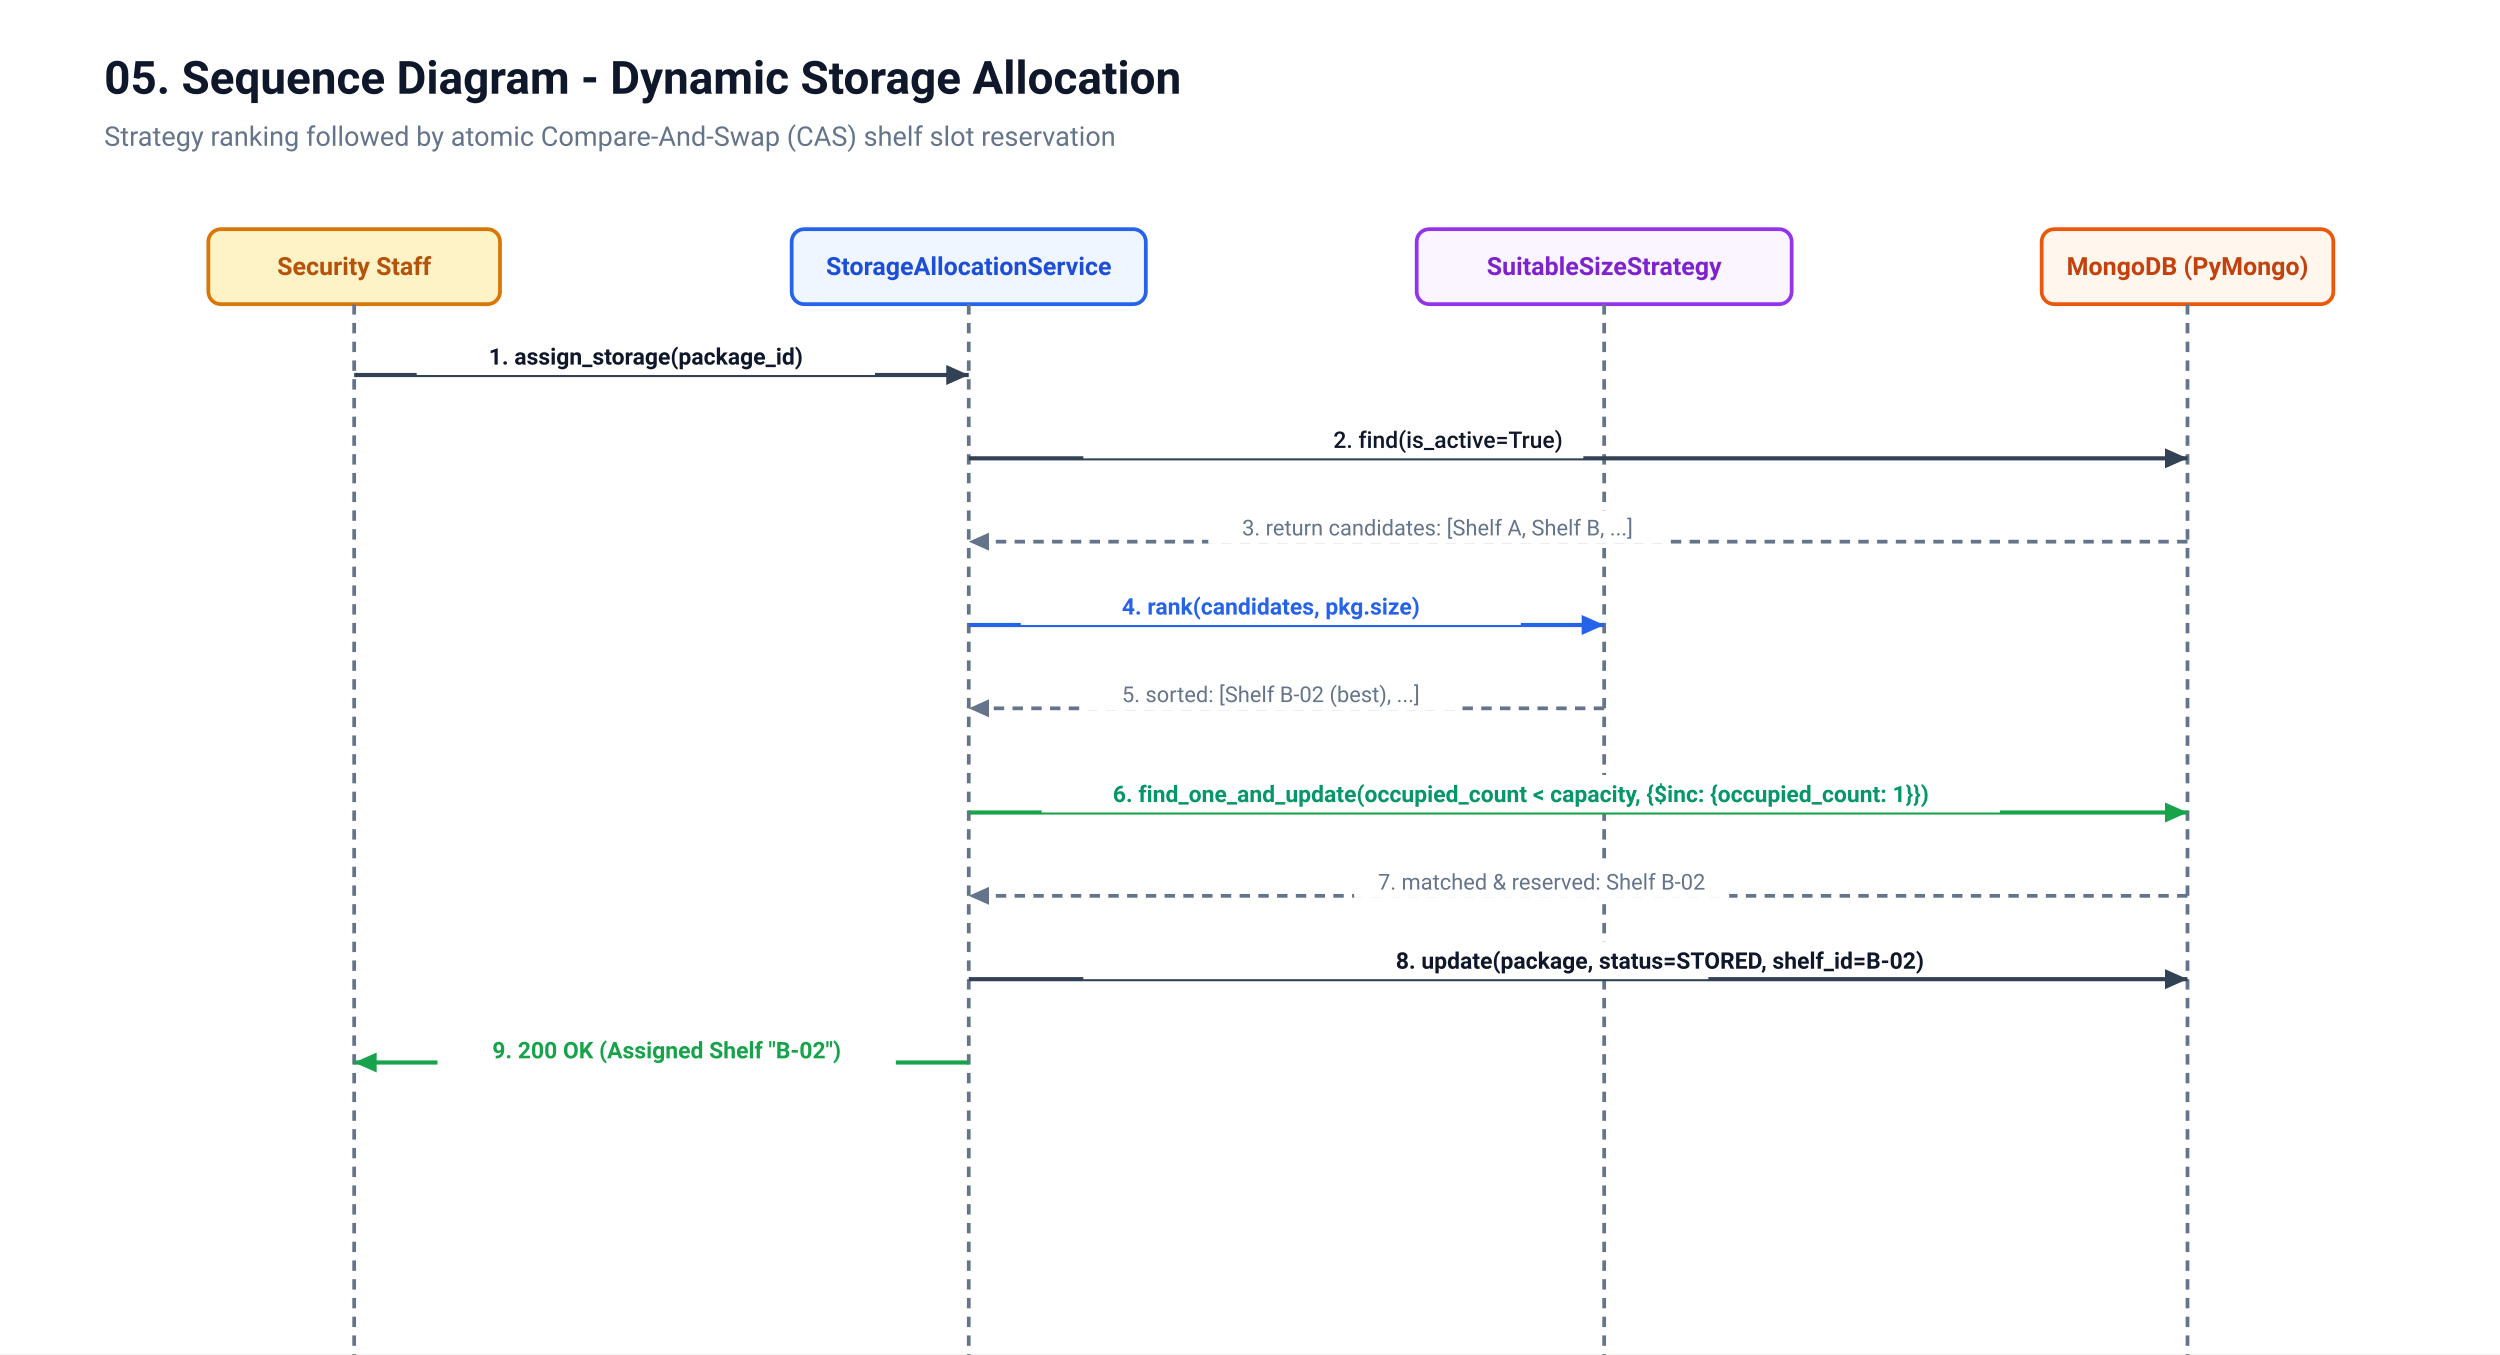
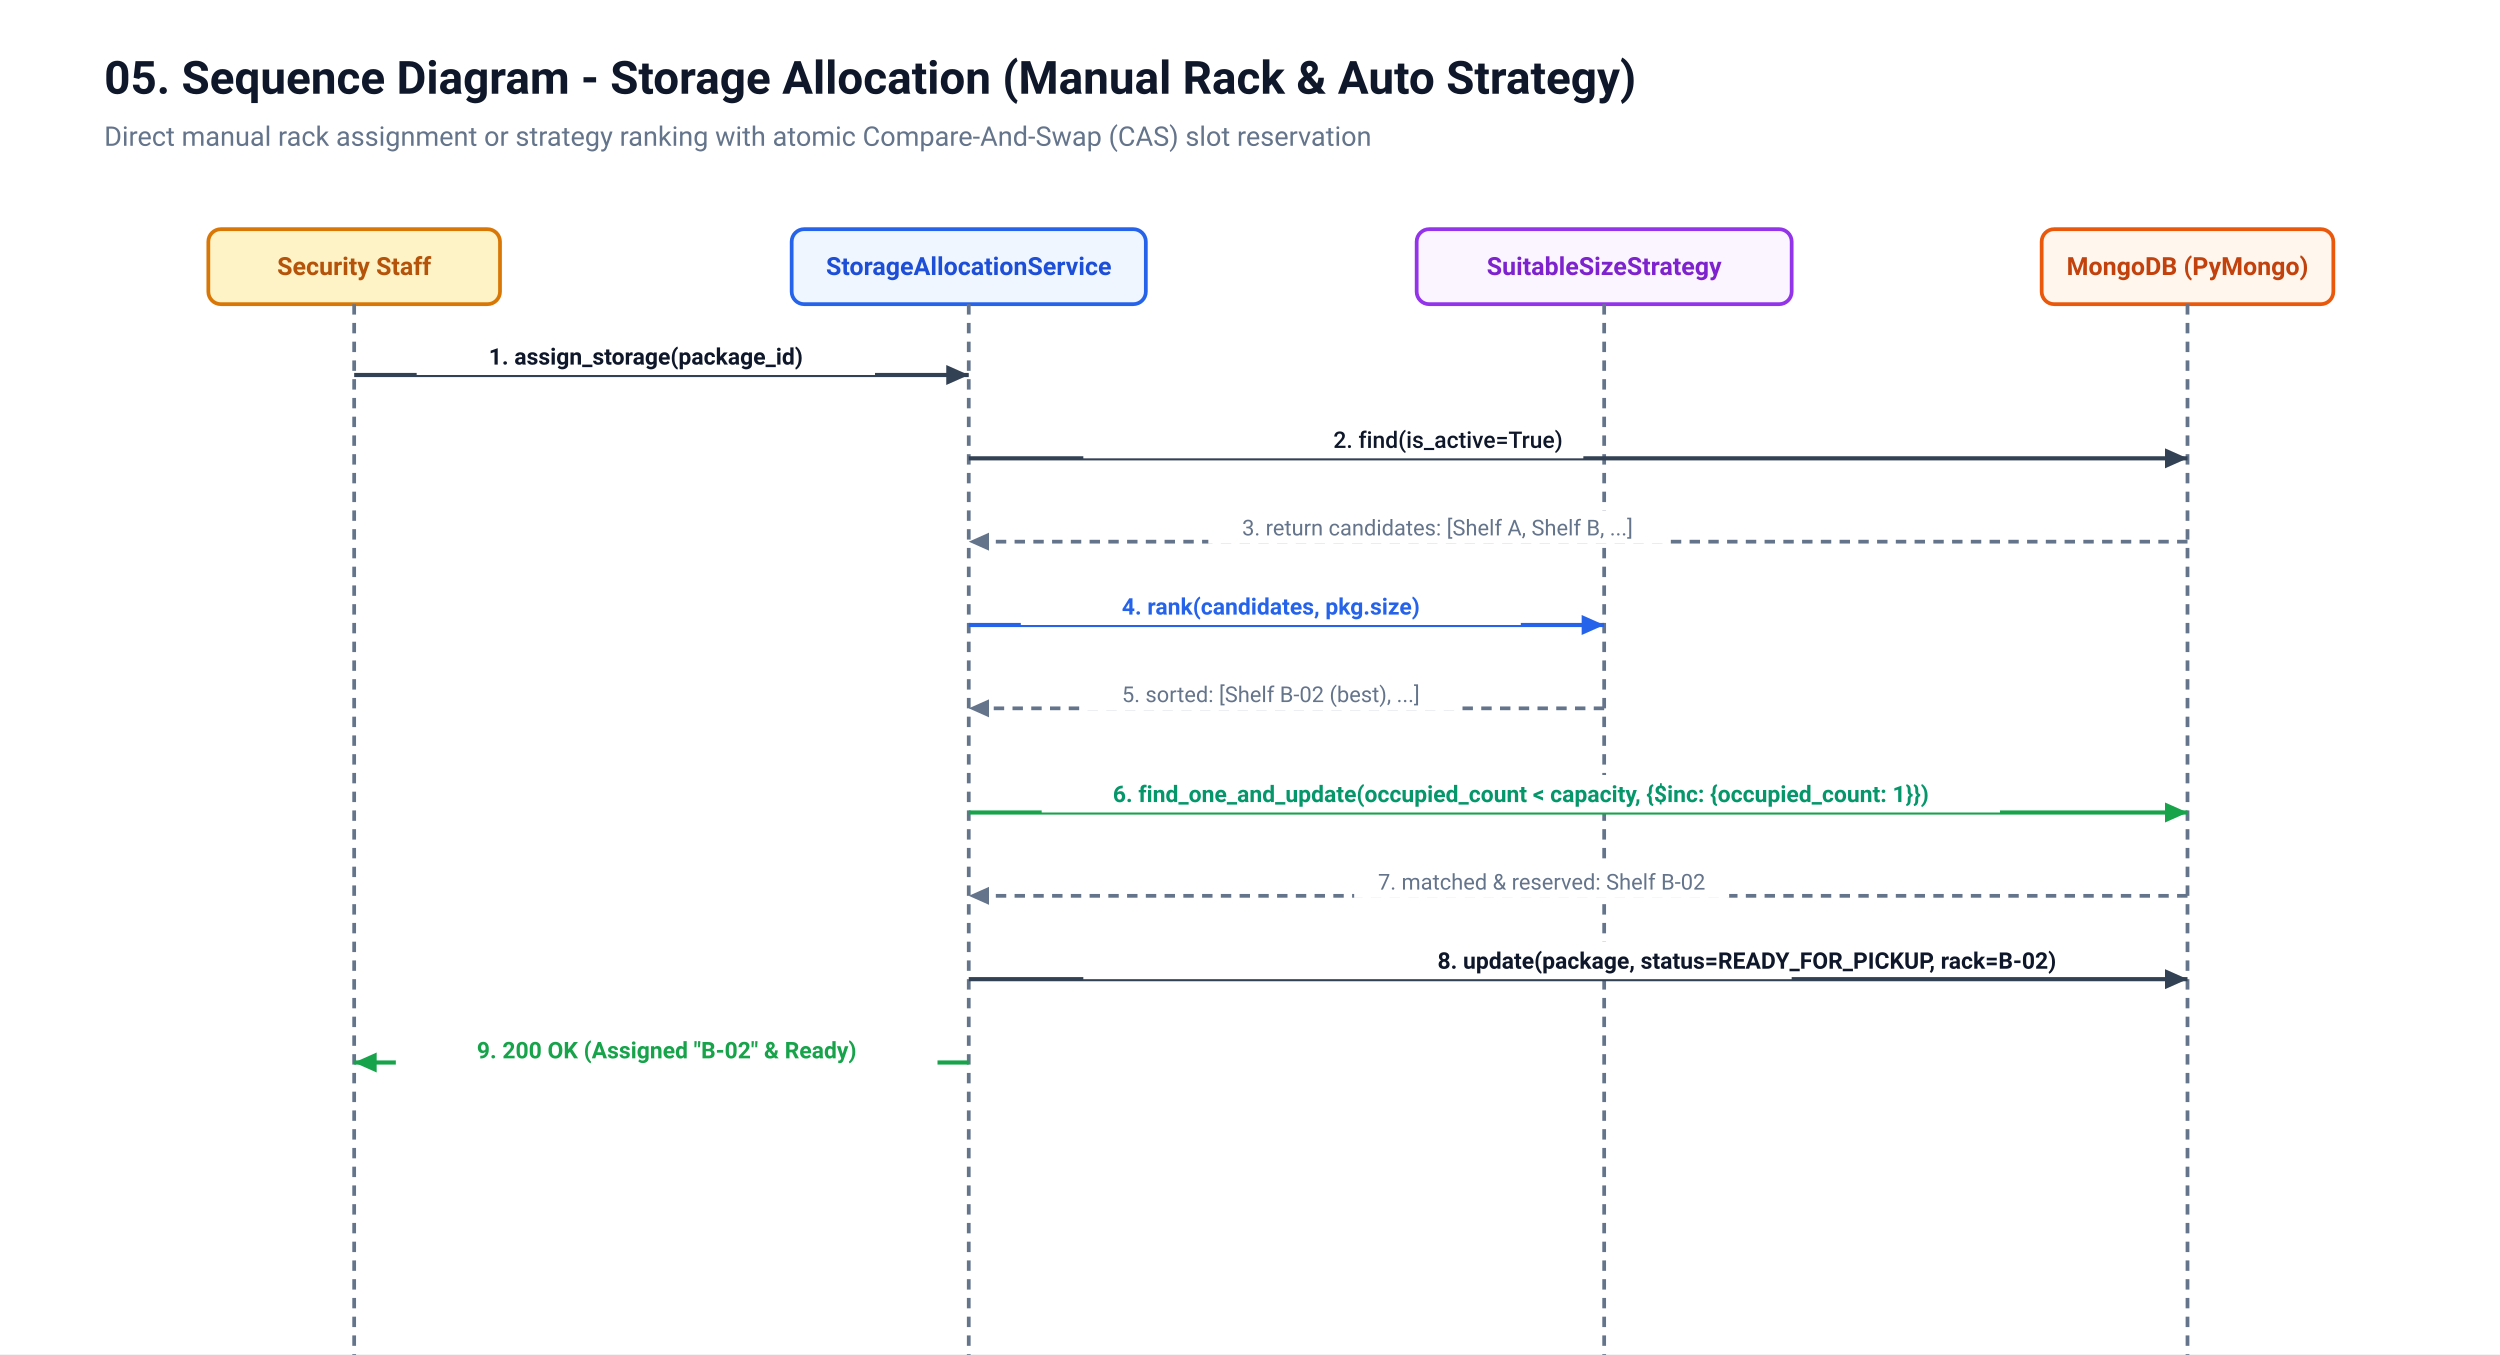
<svg xmlns="http://www.w3.org/2000/svg" viewBox="0 0 1200 650" width="100%" height="100%">
  <defs>
    <style>
    text { font-family: -apple-system, BlinkMacSystemFont, "Segoe UI", Roboto, Helvetica, Arial, sans-serif; }
    .mono { font-family: SFMono-Regular, Menlo, Monaco, Consolas, monospace; }
    .title { font-size: 22px; font-weight: 700; fill: #0f172a; }
    .subtitle { font-size: 13px; font-weight: 400; fill: #64748b; }
    .card { fill: #ffffff; stroke: #e2e8f0; stroke-width: 1.5; rx: 8; }
    .card-header { fill: #f8fafc; stroke: #e2e8f0; stroke-width: 1.5; }
    .header-text { font-size: 14px; font-weight: 600; fill: #0f172a; text-anchor: middle; }
    .line { stroke: #334155; stroke-width: 2; fill: none; }
    .line-blue { stroke: #2563eb; stroke-width: 2; fill: none; }
    .line-green { stroke: #16a34a; stroke-width: 2; fill: none; }
    .line-red { stroke: #dc2626; stroke-width: 2; fill: none; }
    .line-dash { stroke: #64748b; stroke-width: 1.8; stroke-dasharray: 5,4; fill: none; }
    .badge { rx: 12; stroke-width: 1.2; }
    .badge-text { font-size: 11px; font-weight: 600; text-anchor: middle; }
</style>
    <marker id="arrow" viewBox="0 0 10 10" refX="9" refY="5" markerWidth="6" markerHeight="6" orient="auto-start-reverse">
      <path d="M 0 1 L 9 5 L 0 9 z" fill="#334155" />
    </marker>
    <marker id="arrow-blue" viewBox="0 0 10 10" refX="9" refY="5" markerWidth="6" markerHeight="6" orient="auto-start-reverse">
      <path d="M 0 1 L 9 5 L 0 9 z" fill="#2563eb" />
    </marker>
    <marker id="arrow-green" viewBox="0 0 10 10" refX="9" refY="5" markerWidth="6" markerHeight="6" orient="auto-start-reverse">
      <path d="M 0 1 L 9 5 L 0 9 z" fill="#16a34a" />
    </marker>
    <marker id="arrow-red" viewBox="0 0 10 10" refX="9" refY="5" markerWidth="6" markerHeight="6" orient="auto-start-reverse">
      <path d="M 0 1 L 9 5 L 0 9 z" fill="#dc2626" />
    </marker>
    <marker id="arrow-gray" viewBox="0 0 10 10" refX="9" refY="5" markerWidth="6" markerHeight="6" orient="auto-start-reverse">
      <path d="M 0 1 L 9 5 L 0 9 z" fill="#64748b" />
    </marker>
  </defs>
  <rect width="1200" height="650" fill="#ffffff" />
-   <text x="50" y="45" class="title">05. Sequence Diagram - Dynamic Storage Allocation</text>
-   <text x="50" y="70" class="subtitle">Strategy ranking followed by atomic Compare-And-Swap (CAS) shelf slot reservation</text>
+   <text x="50" y="45" class="title">05. Sequence Diagram - Storage Allocation (Manual Rack &amp; Auto Strategy)</text>
+   <text x="50" y="70" class="subtitle">Direct manual rack assignment or strategy ranking with atomic Compare-And-Swap (CAS) slot reservation</text>
  <g transform="translate(100, 110)">
    <rect width="140" height="36" rx="6" fill="#fef3c7" stroke="#d97706" stroke-width="1.8" />
    <text x="70" y="22" font-size="12" font-weight="700" fill="#b45309" text-anchor="middle">Security Staff</text>
    <line x1="70" y1="36" x2="70" y2="560" class="line-dash" />
  </g>
  <g transform="translate(380, 110)">
    <rect width="170" height="36" rx="6" fill="#eff6ff" stroke="#2563eb" stroke-width="1.8" />
    <text x="85" y="22" font-size="12" font-weight="700" fill="#1d4ed8" text-anchor="middle">StorageAllocationService</text>
    <line x1="85" y1="36" x2="85" y2="560" class="line-dash" />
  </g>
  <g transform="translate(680, 110)">
    <rect width="180" height="36" rx="6" fill="#faf5ff" stroke="#9333ea" stroke-width="1.8" />
    <text x="90" y="22" font-size="12" font-weight="700" fill="#7e22ce" text-anchor="middle">SuitableSizeStrategy</text>
    <line x1="90" y1="36" x2="90" y2="560" class="line-dash" />
  </g>
  <g transform="translate(980, 110)">
    <rect width="140" height="36" rx="6" fill="#fff7ed" stroke="#ea580c" stroke-width="1.8" />
    <text x="70" y="22" font-size="12" font-weight="700" fill="#c2410c" text-anchor="middle">MongoDB (PyMongo)</text>
    <line x1="70" y1="36" x2="70" y2="560" class="line-dash" />
  </g>
  <line x1="170" y1="180" x2="465" y2="180" class="line" marker-end="url(#arrow)" />
  <rect x="200" y="162" width="220" height="18" fill="#ffffff" />
  <text x="310" y="175" font-size="11" font-weight="600" fill="#0f172a" text-anchor="middle">1. assign_storage(package_id)</text>
  <line x1="465" y1="220" x2="1050" y2="220" class="line" marker-end="url(#arrow)" />
  <rect x="520" y="202" width="240" height="18" fill="#ffffff" />
  <text x="640" y="215" font-size="11" font-weight="500" fill="#0f172a">2. find(is_active=True)</text>
  <line x1="1050" y1="260" x2="465" y2="260" class="line-dash" marker-end="url(#arrow-gray)" />
  <rect x="580" y="245" width="220" height="16" fill="#ffffff" />
  <text x="690" y="257" font-size="10.5" fill="#64748b" text-anchor="middle">3. return candidates: [Shelf A, Shelf B, ...]</text>
  <line x1="465" y1="300" x2="770" y2="300" class="line-blue" marker-end="url(#arrow-blue)" />
  <rect x="490" y="282" width="240" height="18" fill="#ffffff" />
  <text x="610" y="295" font-size="11" font-weight="600" fill="#2563eb" text-anchor="middle">4. rank(candidates, pkg.size)</text>
  <line x1="770" y1="340" x2="465" y2="340" class="line-dash" marker-end="url(#arrow-gray)" />
  <rect x="520" y="325" width="180" height="16" fill="#ffffff" />
  <text x="610" y="337" font-size="10.5" fill="#64748b" text-anchor="middle">5. sorted: [Shelf B-02 (best), ...]</text>
  <line x1="465" y1="390" x2="1050" y2="390" class="line-green" marker-end="url(#arrow-green)" />
  <rect x="500" y="372" width="460" height="18" fill="#ffffff" />
  <text x="730" y="385" font-size="11" font-weight="700" fill="#059669" text-anchor="middle">6. find_one_and_update(occupied_count &lt; capacity, {$inc: {occupied_count: 1}})</text>
  <line x1="1050" y1="430" x2="465" y2="430" class="line-dash" marker-end="url(#arrow-gray)" />
  <rect x="650" y="415" width="180" height="16" fill="#ffffff" />
  <text x="740" y="427" font-size="10.5" fill="#64748b" text-anchor="middle">7. matched &amp; reserved: Shelf B-02</text>
  <line x1="465" y1="470" x2="1050" y2="470" class="line" marker-end="url(#arrow)" />
-   <rect x="520" y="452" width="300" height="18" fill="#ffffff" />
-   <text x="670" y="465" font-size="11" font-weight="600" fill="#0f172a">8. update(package, status=STORED, shelf_id=B-02)</text>
+   <rect x="520" y="452" width="340" height="18" fill="#ffffff" />
+   <text x="690" y="465" font-size="11" font-weight="600" fill="#0f172a">8. update(package, status=READY_FOR_PICKUP, rack=B-02)</text>
  <line x1="465" y1="510" x2="170" y2="510" class="line-green" marker-end="url(#arrow-green)" />
-   <rect x="210" y="495" width="220" height="18" fill="#ffffff" />
-   <text x="320" y="508" font-size="11" font-weight="700" fill="#16a34a" text-anchor="middle">9. 200 OK (Assigned Shelf "B-02")</text>
+   <rect x="190" y="495" width="260" height="18" fill="#ffffff" />
+   <text x="320" y="508" font-size="11" font-weight="700" fill="#16a34a" text-anchor="middle">9. 200 OK (Assigned "B-02" &amp; Ready)</text>
</svg>
